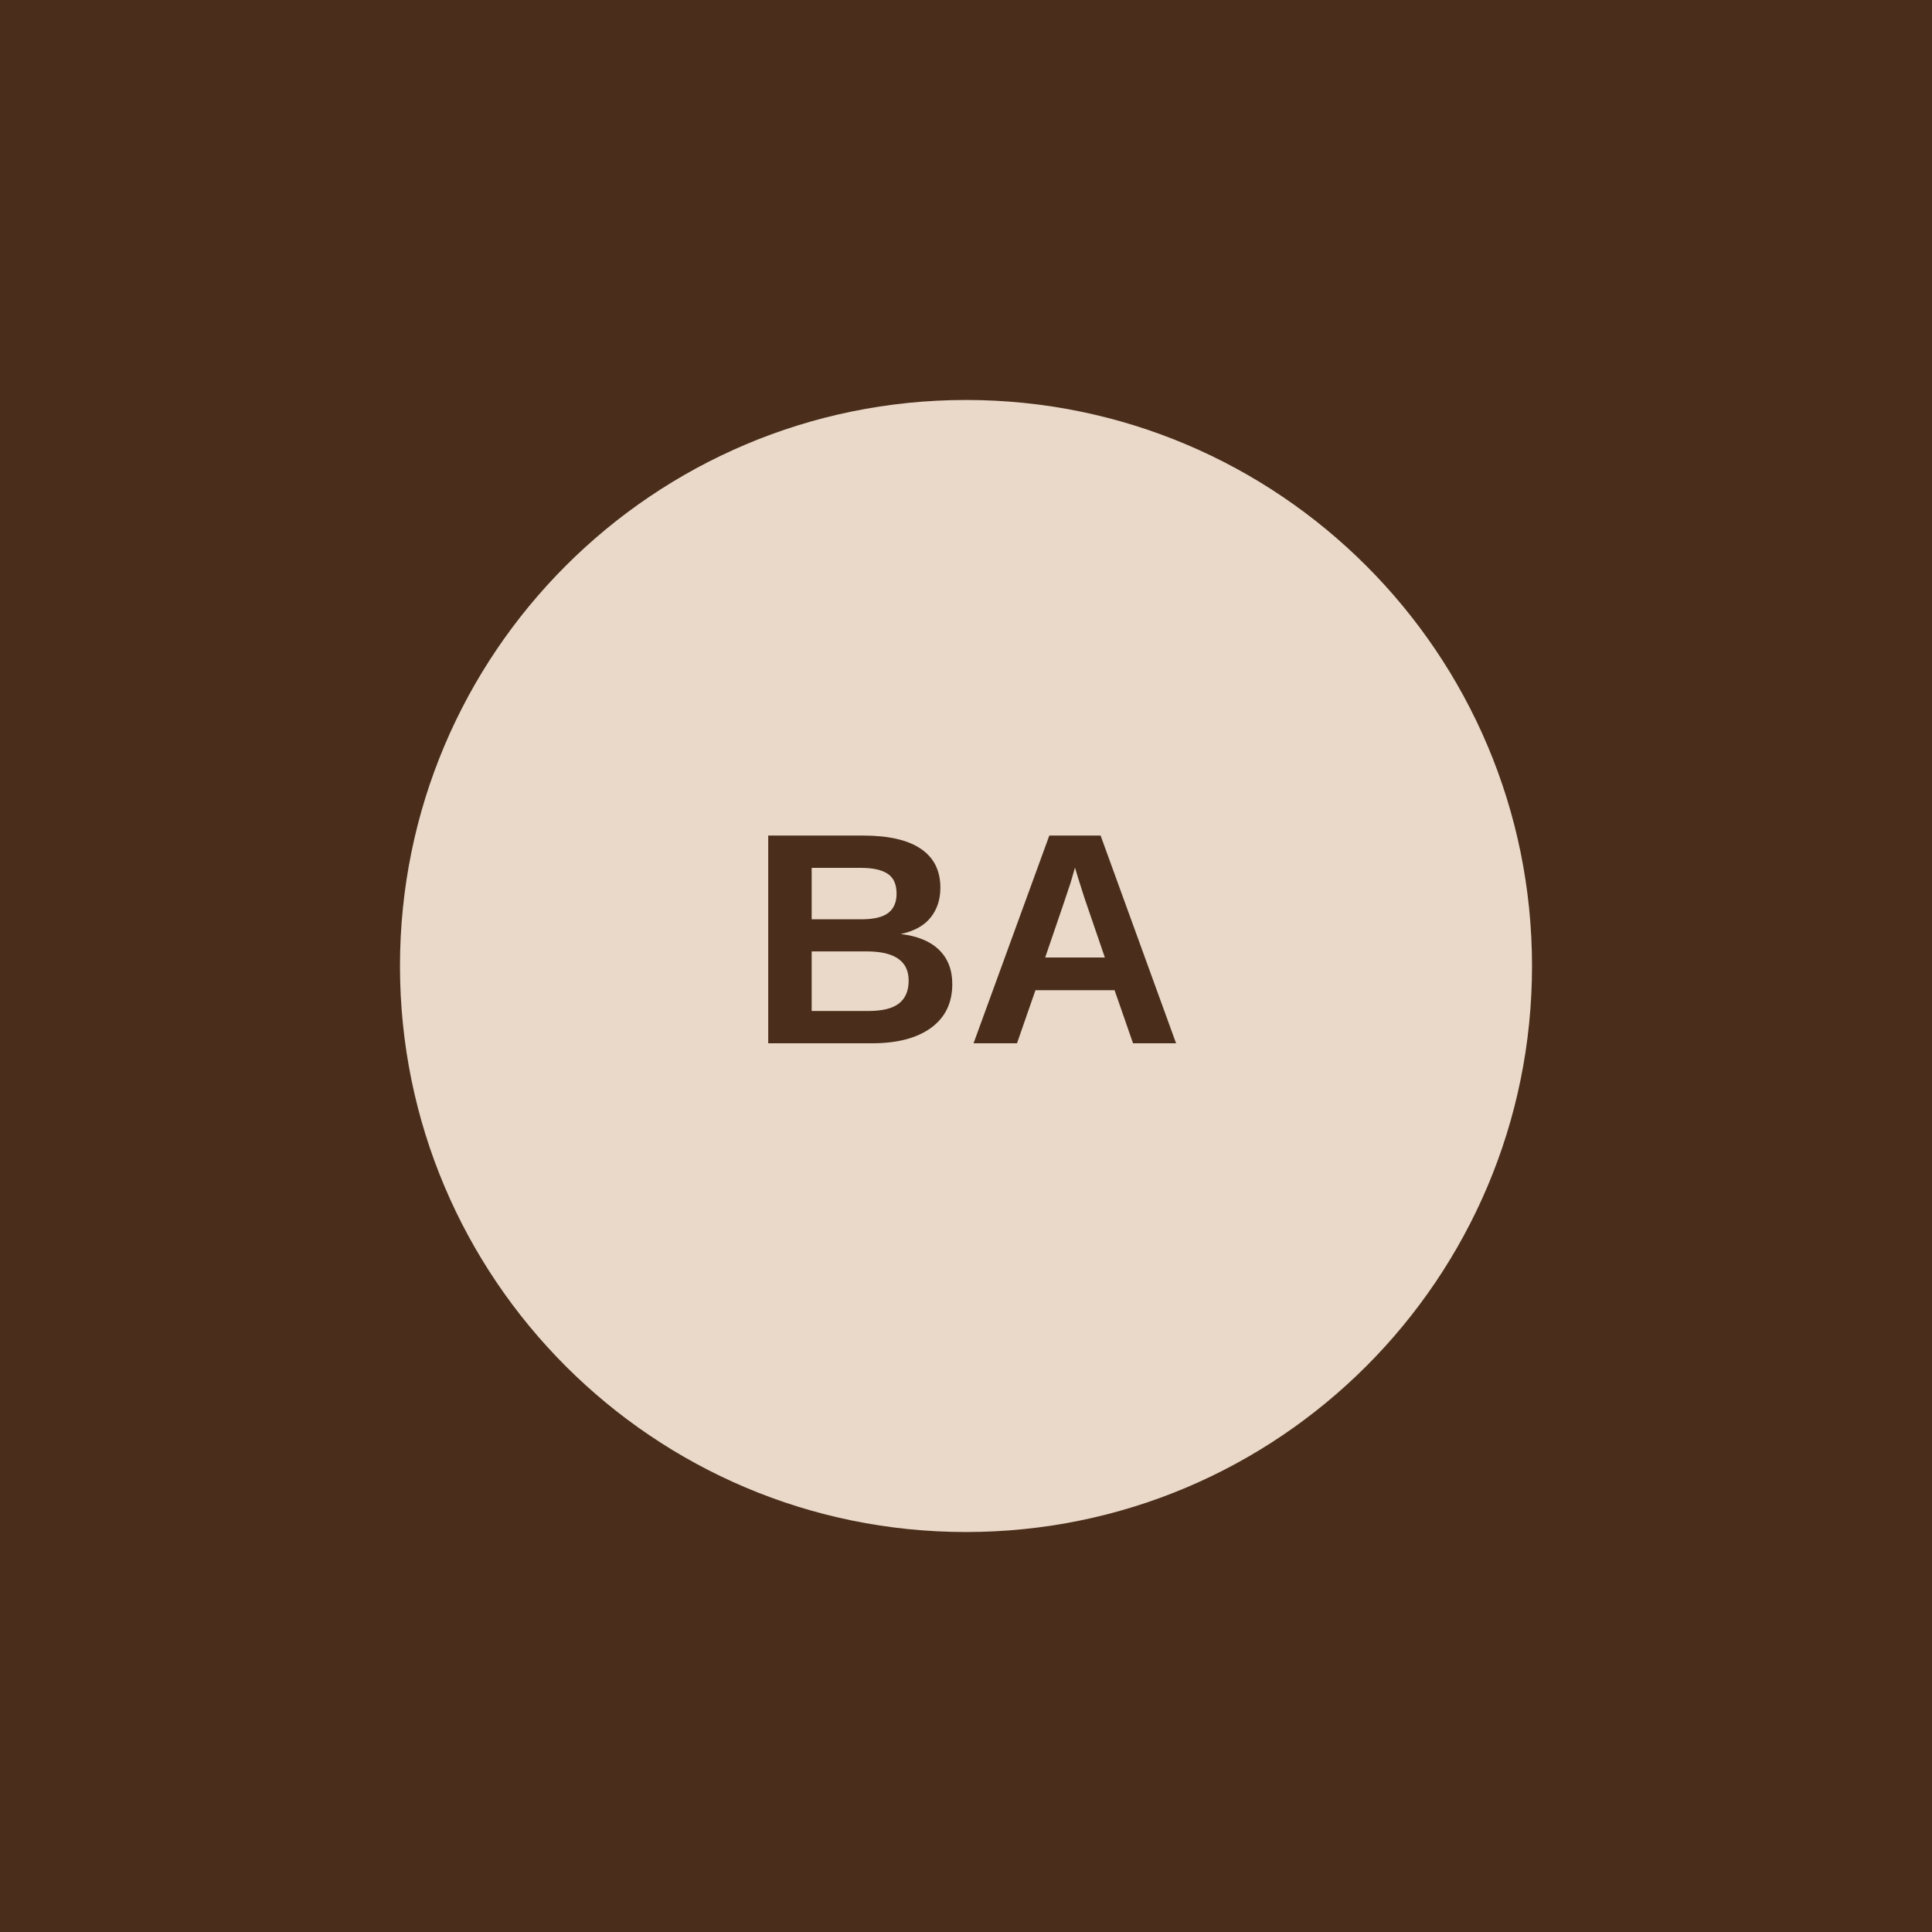
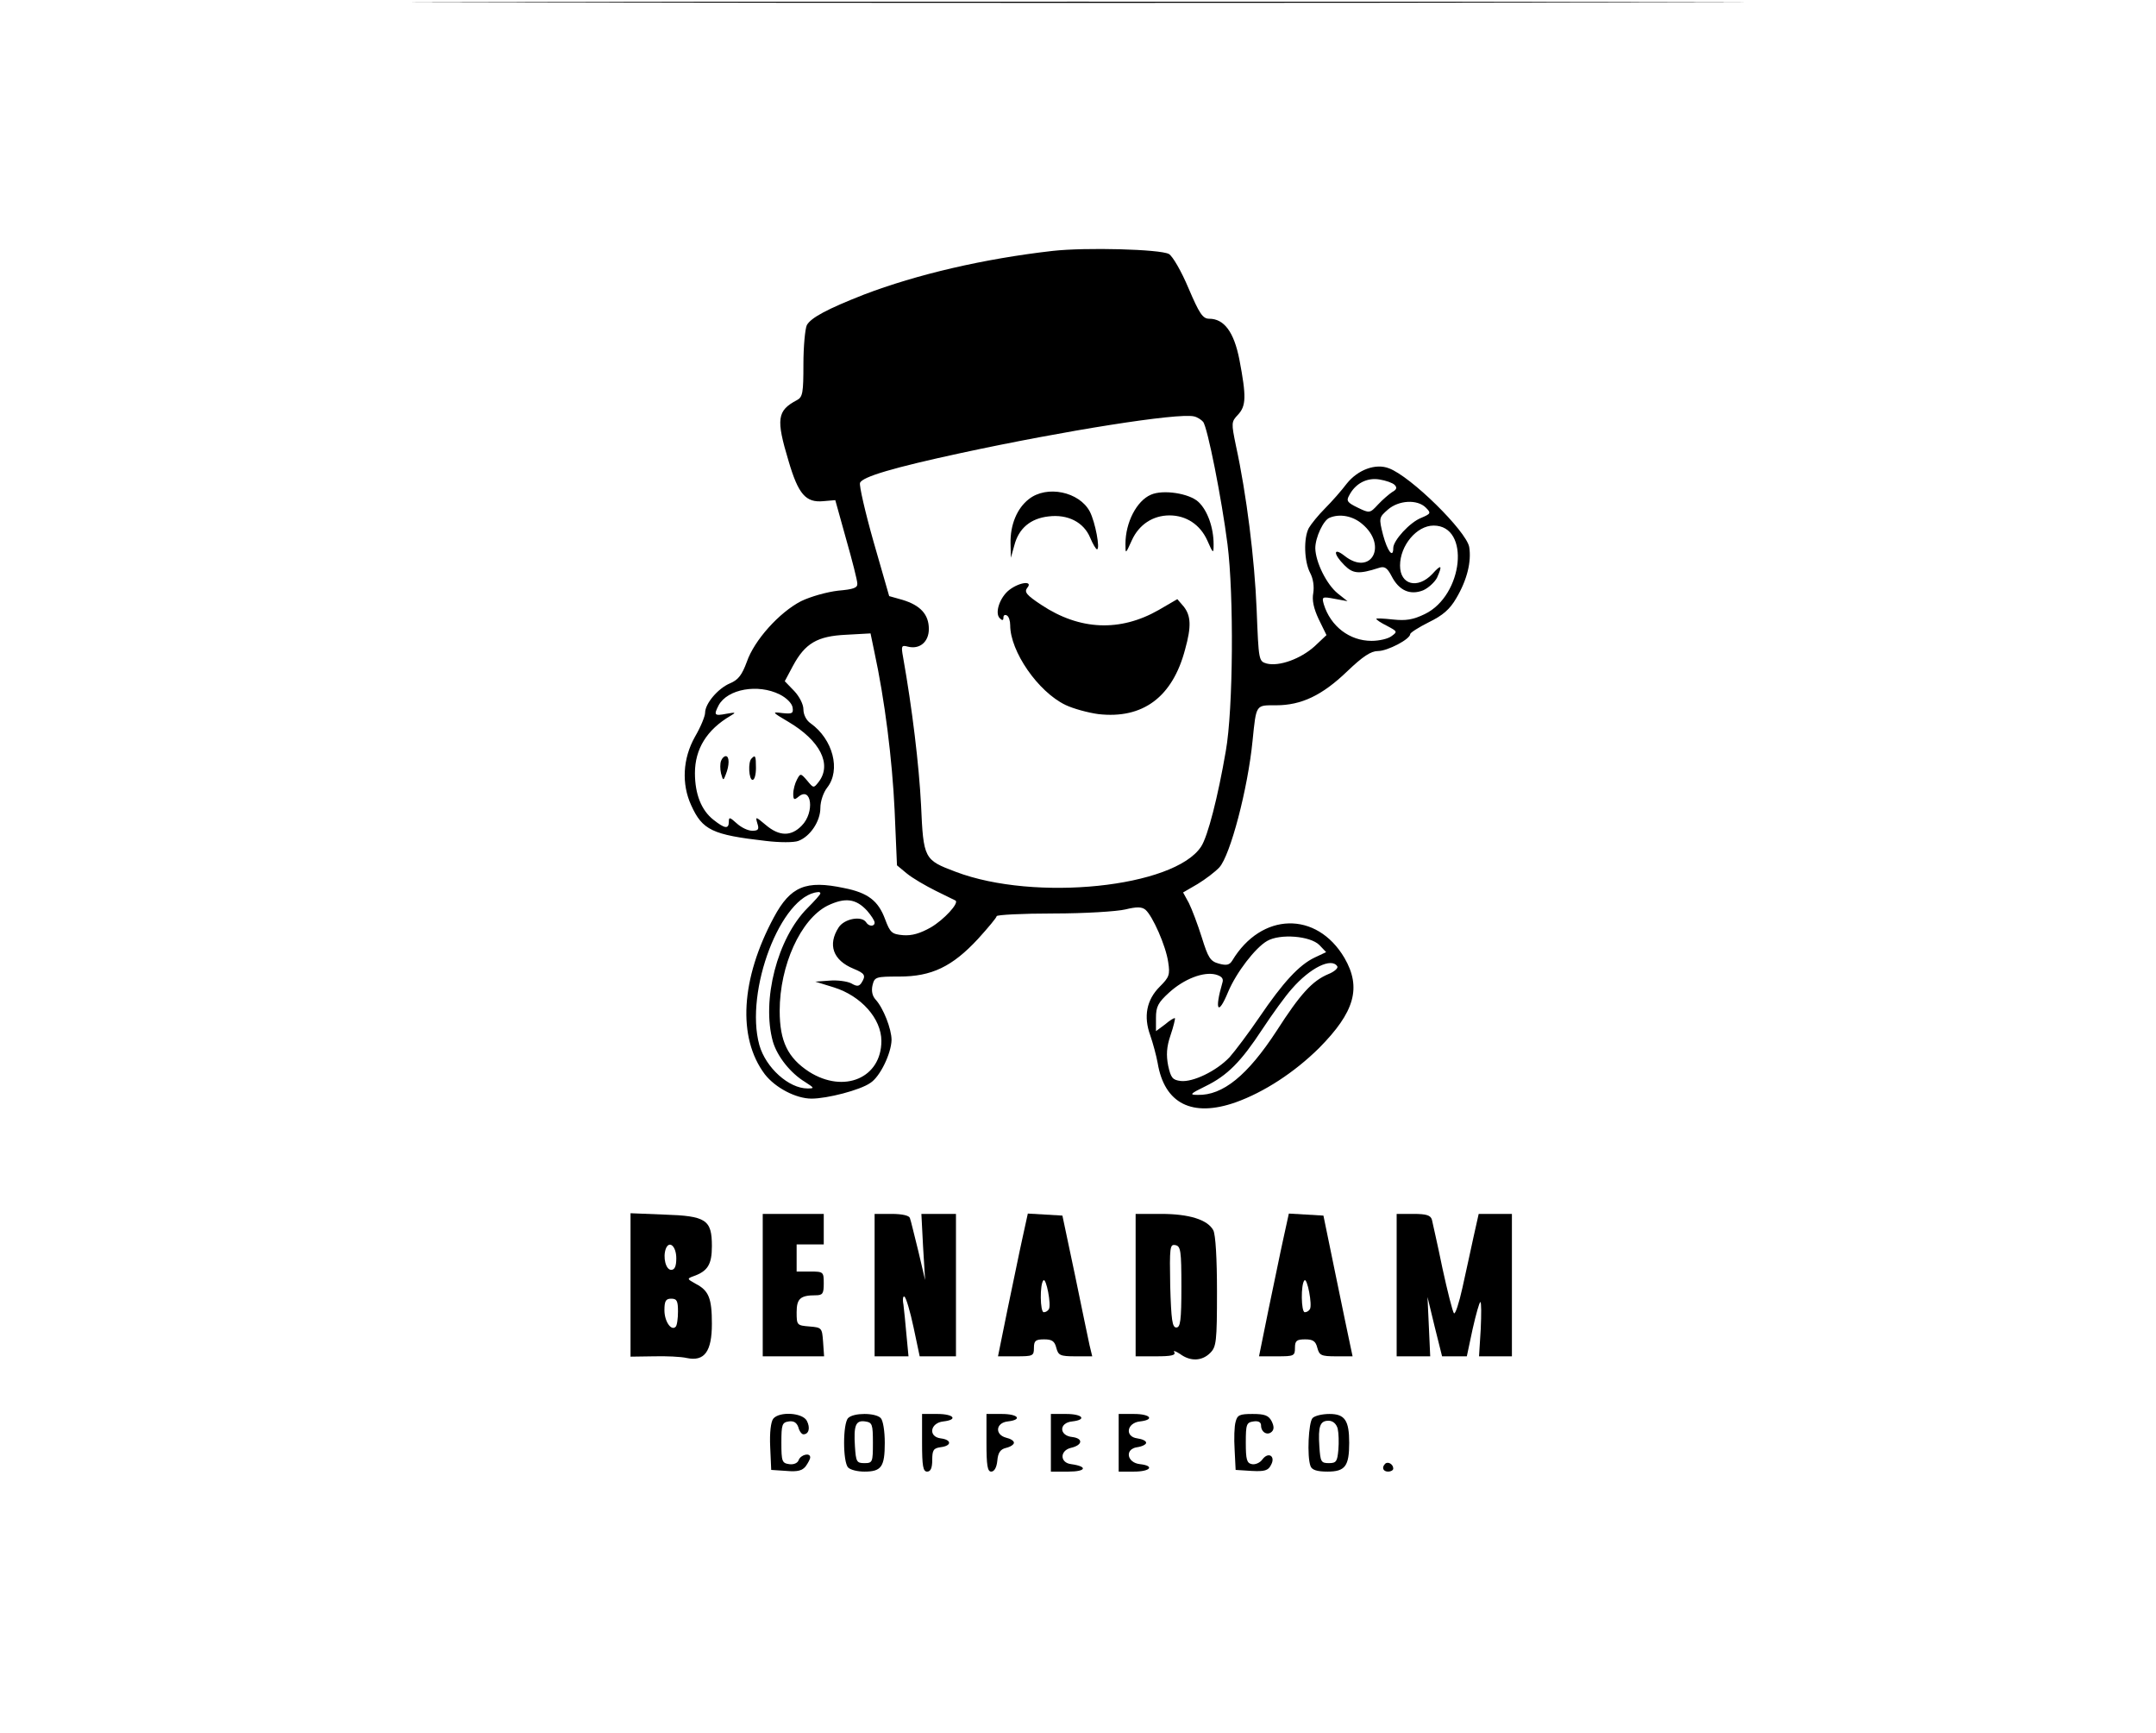
- <svg xmlns="http://www.w3.org/2000/svg" viewBox="0 0 512 512">
-   <rect width="512" height="512" fill="#4A2E1B" />
-   <circle cx="256" cy="256" r="150" fill="#EAD9C9" />
-   <text x="50%" y="54%" font-family="Arial, sans-serif" font-size="80" font-weight="bold" fill="#4A2E1B" text-anchor="middle">BA</text>
+ <svg xmlns="http://www.w3.org/2000/svg" version="1.0" width="636pt" height="511pt" viewBox="0 0 636 511" preserveAspectRatio="xMidYMid meet">
+   <g transform="translate(0,511) scale(0.1,-0.1)" fill="#000000" stroke="none">
+     <path d="M1587 5103 c876 -2 2310 -2 3185 0 876 1 160 2 -1592 2 -1752 0 -2468 -1 -1593 -2z" />
+     <path d="M3105 4370 c-202 -23 -400 -69 -557 -129 -107 -42 -156 -68 -168 -90 -5 -11 -10 -63 -10 -115 0 -84 -2 -97 -19 -106 -59 -31 -62 -56 -25 -179 29 -99 51 -124 103 -119 l35 3 32 -115 c18 -63 33 -122 33 -131 1 -13 -12 -17 -57 -21 -33 -4 -80 -17 -109 -31 -64 -33 -138 -115 -160 -179 -14 -38 -25 -53 -49 -63 -36 -15 -74 -60 -74 -87 0 -10 -13 -42 -30 -71 -36 -64 -40 -139 -11 -202 33 -73 62 -87 220 -105 41 -5 83 -5 96 0 35 13 65 58 65 97 0 20 9 46 20 60 41 52 17 143 -49 190 -12 8 -21 25 -21 41 0 15 -12 38 -27 54 l-28 29 24 45 c36 67 72 88 157 92 l72 4 11 -53 c31 -143 53 -319 60 -468 l7 -163 29 -24 c17 -14 55 -36 85 -51 30 -15 57 -28 59 -29 10 -8 -34 -56 -73 -79 -32 -18 -56 -25 -82 -23 -33 3 -38 7 -53 47 -20 54 -50 78 -121 92 -113 24 -158 5 -207 -86 -98 -182 -108 -355 -27 -463 31 -40 92 -72 138 -72 46 0 143 25 173 46 29 18 62 87 63 127 0 32 -24 94 -47 119 -10 11 -13 26 -9 43 6 24 10 25 79 25 95 0 156 29 232 111 30 33 55 63 55 67 0 4 75 8 168 8 92 0 187 6 212 12 33 8 48 8 59 -1 21 -18 60 -106 67 -154 6 -38 3 -45 -25 -73 -39 -39 -48 -88 -28 -143 8 -23 18 -60 22 -82 20 -120 102 -161 230 -116 84 30 173 88 246 160 105 106 126 178 75 266 -82 139 -245 135 -331 -8 -8 -13 -17 -15 -39 -9 -26 7 -32 17 -51 78 -12 38 -29 83 -38 101 l-17 31 43 25 c23 14 52 36 64 49 32 35 84 231 98 374 11 108 9 104 69 104 75 0 136 29 210 100 46 44 70 60 91 60 28 0 95 35 95 50 0 4 25 20 55 35 41 20 62 38 81 71 32 54 45 108 38 151 -9 47 -172 208 -237 232 -39 15 -91 -4 -124 -45 -15 -20 -44 -53 -64 -73 -20 -20 -41 -46 -48 -58 -16 -30 -14 -99 4 -133 9 -17 12 -40 9 -59 -4 -21 1 -45 16 -77 l23 -47 -35 -33 c-41 -37 -104 -60 -141 -51 -24 7 -24 8 -30 159 -6 149 -30 341 -61 483 -14 68 -14 71 6 92 24 26 25 53 4 163 -16 81 -45 120 -89 120 -19 0 -29 15 -61 90 -21 50 -47 95 -58 101 -26 14 -245 20 -343 9z m444 -504 c13 -15 55 -228 72 -361 19 -149 17 -487 -5 -610 -23 -134 -53 -252 -73 -282 -79 -120 -490 -163 -724 -74 -93 35 -95 38 -102 197 -6 118 -26 284 -53 436 -6 33 -5 36 14 31 35 -9 62 14 62 52 0 43 -25 70 -78 86 l-39 11 -46 160 c-25 88 -43 167 -40 174 7 18 99 45 298 88 306 66 640 119 687 108 10 -2 22 -10 27 -16z m565 -186 c8 -8 6 -14 -7 -21 -9 -6 -28 -22 -42 -37 -24 -26 -25 -26 -60 -9 -31 15 -34 20 -25 36 18 35 52 53 89 47 19 -3 39 -10 45 -16z m92 -67 c16 -16 15 -18 -13 -30 -34 -13 -83 -67 -83 -89 0 -32 -17 -10 -30 38 -13 51 -12 52 14 75 32 28 87 31 112 6z m-188 -48 c77 -64 26 -156 -52 -94 -33 26 -34 6 0 -28 25 -25 42 -27 101 -8 17 6 25 1 38 -24 22 -43 55 -57 93 -42 16 7 34 24 41 37 17 38 13 41 -14 11 -43 -45 -95 -32 -95 25 0 59 49 118 99 118 109 0 88 -206 -26 -261 -35 -17 -56 -20 -94 -16 -27 3 -49 4 -49 2 0 -3 14 -12 32 -21 30 -16 31 -17 13 -30 -10 -8 -37 -14 -59 -14 -65 0 -121 43 -141 108 -6 22 -5 23 32 16 l38 -7 -29 23 c-33 27 -65 92 -66 133 0 32 24 83 42 90 31 13 69 5 96 -18z m-1718 -503 c20 -10 36 -26 38 -38 3 -18 -1 -20 -30 -17 -32 4 -31 3 18 -26 93 -55 129 -125 89 -177 -15 -19 -15 -19 -34 4 -19 22 -20 22 -30 3 -6 -11 -11 -30 -11 -42 0 -18 3 -19 15 -9 39 33 49 -46 10 -85 -31 -32 -66 -32 -106 2 -30 25 -31 26 -25 5 6 -18 3 -22 -15 -22 -13 0 -33 10 -46 22 -20 18 -23 19 -23 5 0 -23 -12 -21 -45 5 -36 28 -55 76 -55 138 0 71 35 128 105 169 17 10 16 11 -12 6 -36 -7 -38 -4 -23 25 26 48 116 64 180 32z m120 -587 c0 -3 -17 -22 -38 -43 -89 -89 -136 -272 -102 -394 13 -44 52 -93 95 -119 28 -18 28 -19 7 -19 -55 0 -123 61 -142 128 -44 159 64 442 173 451 4 1 7 -1 7 -4z m138 -51 c12 -14 22 -29 22 -35 0 -12 -17 -12 -25 1 -13 20 -64 11 -81 -15 -33 -51 -17 -97 44 -122 34 -14 37 -20 23 -42 -7 -10 -13 -11 -30 -1 -12 6 -41 10 -64 8 l-42 -3 55 -17 c80 -25 140 -92 140 -158 0 -109 -110 -156 -213 -91 -63 41 -87 90 -87 180 0 134 62 270 141 310 52 25 84 21 117 -15z m1334 -101 l20 -21 -34 -16 c-46 -22 -93 -73 -163 -176 -32 -47 -72 -100 -88 -118 -39 -41 -108 -74 -144 -70 -24 3 -29 9 -37 45 -6 31 -5 55 7 90 9 26 14 49 13 50 -2 2 -15 -6 -29 -18 l-27 -20 0 39 c0 33 6 45 39 75 44 40 101 62 137 53 18 -5 24 -12 20 -24 -24 -82 -13 -100 17 -27 24 57 80 130 115 150 38 22 127 15 154 -12z m53 -63 c3 -5 -9 -16 -27 -23 -47 -20 -82 -58 -152 -167 -86 -132 -159 -191 -233 -189 -25 0 -23 3 22 25 66 32 106 73 169 169 29 44 68 98 87 119 54 62 117 93 134 66z" />
+     <path d="M3035 3638 c-35 -27 -55 -76 -54 -130 l1 -43 10 36 c13 51 48 80 101 86 57 7 104 -17 123 -63 8 -19 17 -34 20 -34 10 0 -5 80 -21 111 -31 59 -127 79 -180 37z" />
+     <path d="M3395 3651 c-42 -18 -75 -82 -75 -145 0 -31 0 -31 19 11 21 46 62 73 111 73 49 0 90 -27 111 -73 18 -41 19 -41 19 -12 0 49 -18 100 -45 125 -27 25 -104 37 -140 21z" />
+     <path d="M2977 3370 c-28 -22 -43 -68 -28 -83 8 -8 11 -7 11 2 0 7 5 9 10 6 6 -3 10 -16 10 -29 0 -77 82 -196 163 -235 23 -11 67 -23 97 -27 131 -15 219 50 256 191 19 68 17 99 -4 126 l-19 22 -55 -32 c-114 -65 -233 -60 -346 15 -44 29 -51 38 -42 50 19 22 -22 18 -53 -6z" />
+     <path d="M2127 2866 c-3 -8 -3 -24 0 -37 6 -22 7 -22 14 -3 11 27 11 54 0 54 -5 0 -11 -6 -14 -14z" />
+     <path d="M2217 2873 c-11 -10 -8 -63 3 -63 6 0 10 16 10 35 0 36 -2 40 -13 28z" />
+     <path d="M1860 1320 l0 -211 68 1 c37 1 81 -1 98 -5 52 -11 74 19 74 101 0 75 -9 98 -48 118 -25 14 -26 15 -7 22 43 15 55 35 55 89 0 78 -17 89 -141 93 l-99 4 0 -212z m135 79 c0 -24 -5 -34 -15 -34 -16 0 -25 37 -16 62 10 26 31 8 31 -28z m5 -157 c0 -21 -3 -42 -7 -45 -13 -13 -33 16 -33 49 0 27 4 34 20 34 17 0 20 -7 20 -38z" />
+     <path d="M2250 1320 l0 -210 91 0 90 0 -3 43 c-3 41 -4 42 -40 45 -37 3 -38 4 -38 42 0 40 11 50 56 50 21 0 24 5 24 35 0 34 -1 35 -40 35 l-40 0 0 40 0 40 40 0 40 0 0 45 0 45 -90 0 -90 0 0 -210z" />
+     <path d="M2580 1320 l0 -210 50 0 50 0 -6 63 c-3 34 -7 75 -9 90 -3 15 -1 26 3 23 5 -3 17 -44 27 -91 l18 -85 53 0 54 0 0 210 0 210 -51 0 -51 0 5 -97 6 -98 -20 85 c-12 47 -22 91 -25 98 -2 7 -22 12 -54 12 l-50 0 0 -210z" />
+     <path d="M3016 1458 c-9 -40 -28 -135 -44 -210 l-28 -138 53 0 c50 0 53 1 53 25 0 21 5 25 30 25 23 0 31 -5 36 -25 6 -22 11 -25 56 -25 l50 0 -8 33 c-4 17 -23 111 -43 207 l-37 175 -51 3 -51 3 -16 -73z m78 -209 c-3 -5 -9 -9 -15 -9 -11 0 -12 83 -1 94 8 9 24 -73 16 -85z" />
+     <path d="M3350 1320 l0 -210 61 0 c43 0 58 3 53 12 -4 6 3 4 17 -5 31 -23 65 -21 89 3 18 18 20 33 20 181 0 96 -4 168 -11 181 -17 31 -71 48 -154 48 l-75 0 0 -210z m135 -5 c0 -100 -3 -120 -15 -120 -12 0 -15 22 -18 123 -2 114 -1 123 15 120 16 -3 18 -16 18 -123z" />
+     <path d="M3786 1458 c-9 -40 -28 -135 -44 -210 l-28 -138 53 0 c50 0 53 1 53 25 0 21 5 25 30 25 23 0 31 -5 36 -25 6 -22 11 -25 55 -25 l49 0 -7 33 c-4 17 -23 111 -43 207 l-36 175 -51 3 -51 3 -16 -73z m78 -209 c-3 -5 -9 -9 -15 -9 -11 0 -12 83 -1 94 8 9 24 -73 16 -85z" />
+     <path d="M4120 1320 l0 -210 50 0 49 0 -4 88 -4 87 21 -87 22 -88 36 0 37 0 17 80 c10 44 20 80 23 80 3 0 3 -36 1 -80 l-5 -80 49 0 48 0 0 210 0 210 -49 0 -49 0 -15 -67 c-8 -38 -23 -105 -33 -151 -10 -45 -21 -79 -25 -75 -4 5 -19 64 -34 133 -14 69 -29 133 -31 143 -4 13 -16 17 -55 17 l-49 0 0 -210z" />
+     <path d="M2281 926 c-7 -9 -11 -41 -9 -83 l3 -68 45 -3 c33 -3 47 1 57 14 7 10 13 21 13 26 0 15 -28 8 -34 -8 -3 -9 -15 -14 -28 -12 -21 3 -23 8 -23 63 0 54 2 60 22 63 14 2 23 -3 28 -17 3 -12 10 -21 15 -21 16 0 21 19 10 40 -13 24 -81 28 -99 6z" />
+     <path d="M2502 928 c-16 -16 -16 -130 0 -146 7 -7 28 -12 48 -12 50 0 60 14 60 85 0 34 -5 66 -12 73 -16 16 -80 16 -96 0z m73 -73 c0 -57 -1 -60 -25 -60 -23 0 -25 4 -28 49 -4 62 2 78 30 74 21 -3 23 -8 23 -63z" />
+     <path d="M2720 855 c0 -69 3 -85 15 -85 10 0 15 10 15 34 0 30 4 35 25 38 33 4 33 22 0 26 -38 5 -31 46 8 50 44 5 31 22 -18 22 l-45 0 0 -85z" />
+     <path d="M2910 855 c0 -67 3 -85 14 -85 9 0 16 12 18 32 2 24 9 34 26 38 13 3 23 10 23 15 0 6 -10 12 -23 15 -34 9 -31 44 5 48 44 5 31 22 -18 22 l-45 0 0 -85z" />
+     <path d="M3100 855 l0 -85 52 0 c52 0 58 15 8 22 -34 4 -34 40 -1 48 35 8 37 28 4 32 -39 4 -40 42 0 46 44 5 31 22 -18 22 l-45 0 0 -85z" />
+     <path d="M3300 855 l0 -85 45 0 c49 0 62 17 18 22 -39 4 -46 45 -8 50 14 2 26 8 26 13 0 6 -12 11 -26 13 -38 5 -31 46 8 50 44 5 31 22 -18 22 l-45 0 0 -85z" />
+     <path d="M3645 917 c-4 -13 -5 -50 -3 -82 l3 -60 47 -3 c38 -2 49 1 57 17 15 26 -7 41 -25 17 -7 -10 -21 -16 -31 -14 -15 3 -18 13 -18 63 0 55 2 60 23 63 14 2 22 -2 22 -12 0 -20 19 -31 32 -18 7 7 6 17 -1 31 -9 17 -21 21 -56 21 -38 0 -45 -3 -50 -23z" />
+     <path d="M3872 928 c-12 -12 -17 -114 -6 -142 4 -11 19 -16 50 -16 52 0 64 16 64 85 0 66 -13 85 -58 85 -21 0 -43 -5 -50 -12z m74 -31 c3 -13 4 -41 2 -63 -3 -34 -6 -39 -28 -39 -23 0 -25 4 -28 49 -4 60 2 76 27 76 13 0 23 -9 27 -23z" />
+     <path d="M4086 793 c-11 -11 -6 -23 9 -23 8 0 15 4 15 9 0 13 -16 22 -24 14z" />
+   </g>
</svg>
